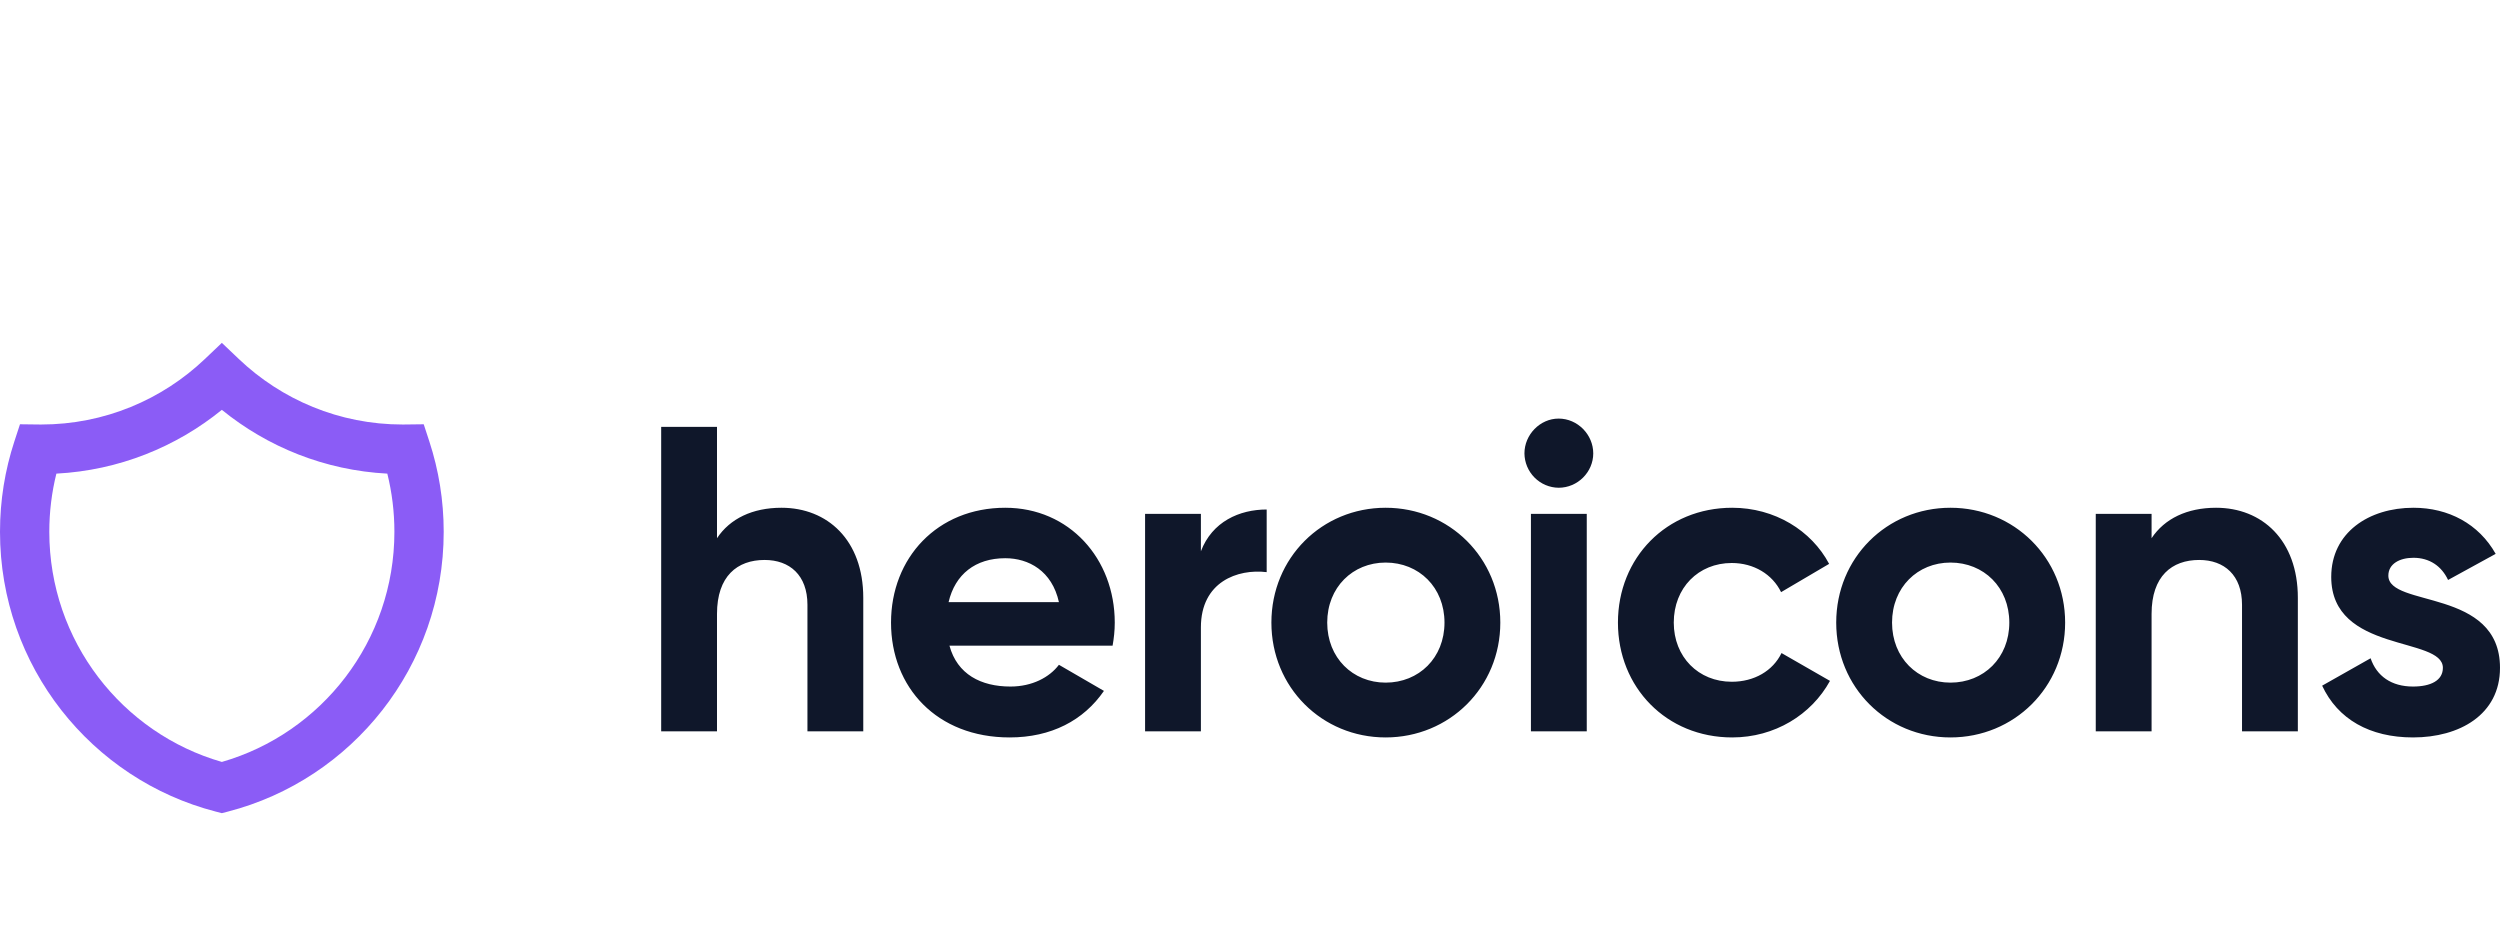
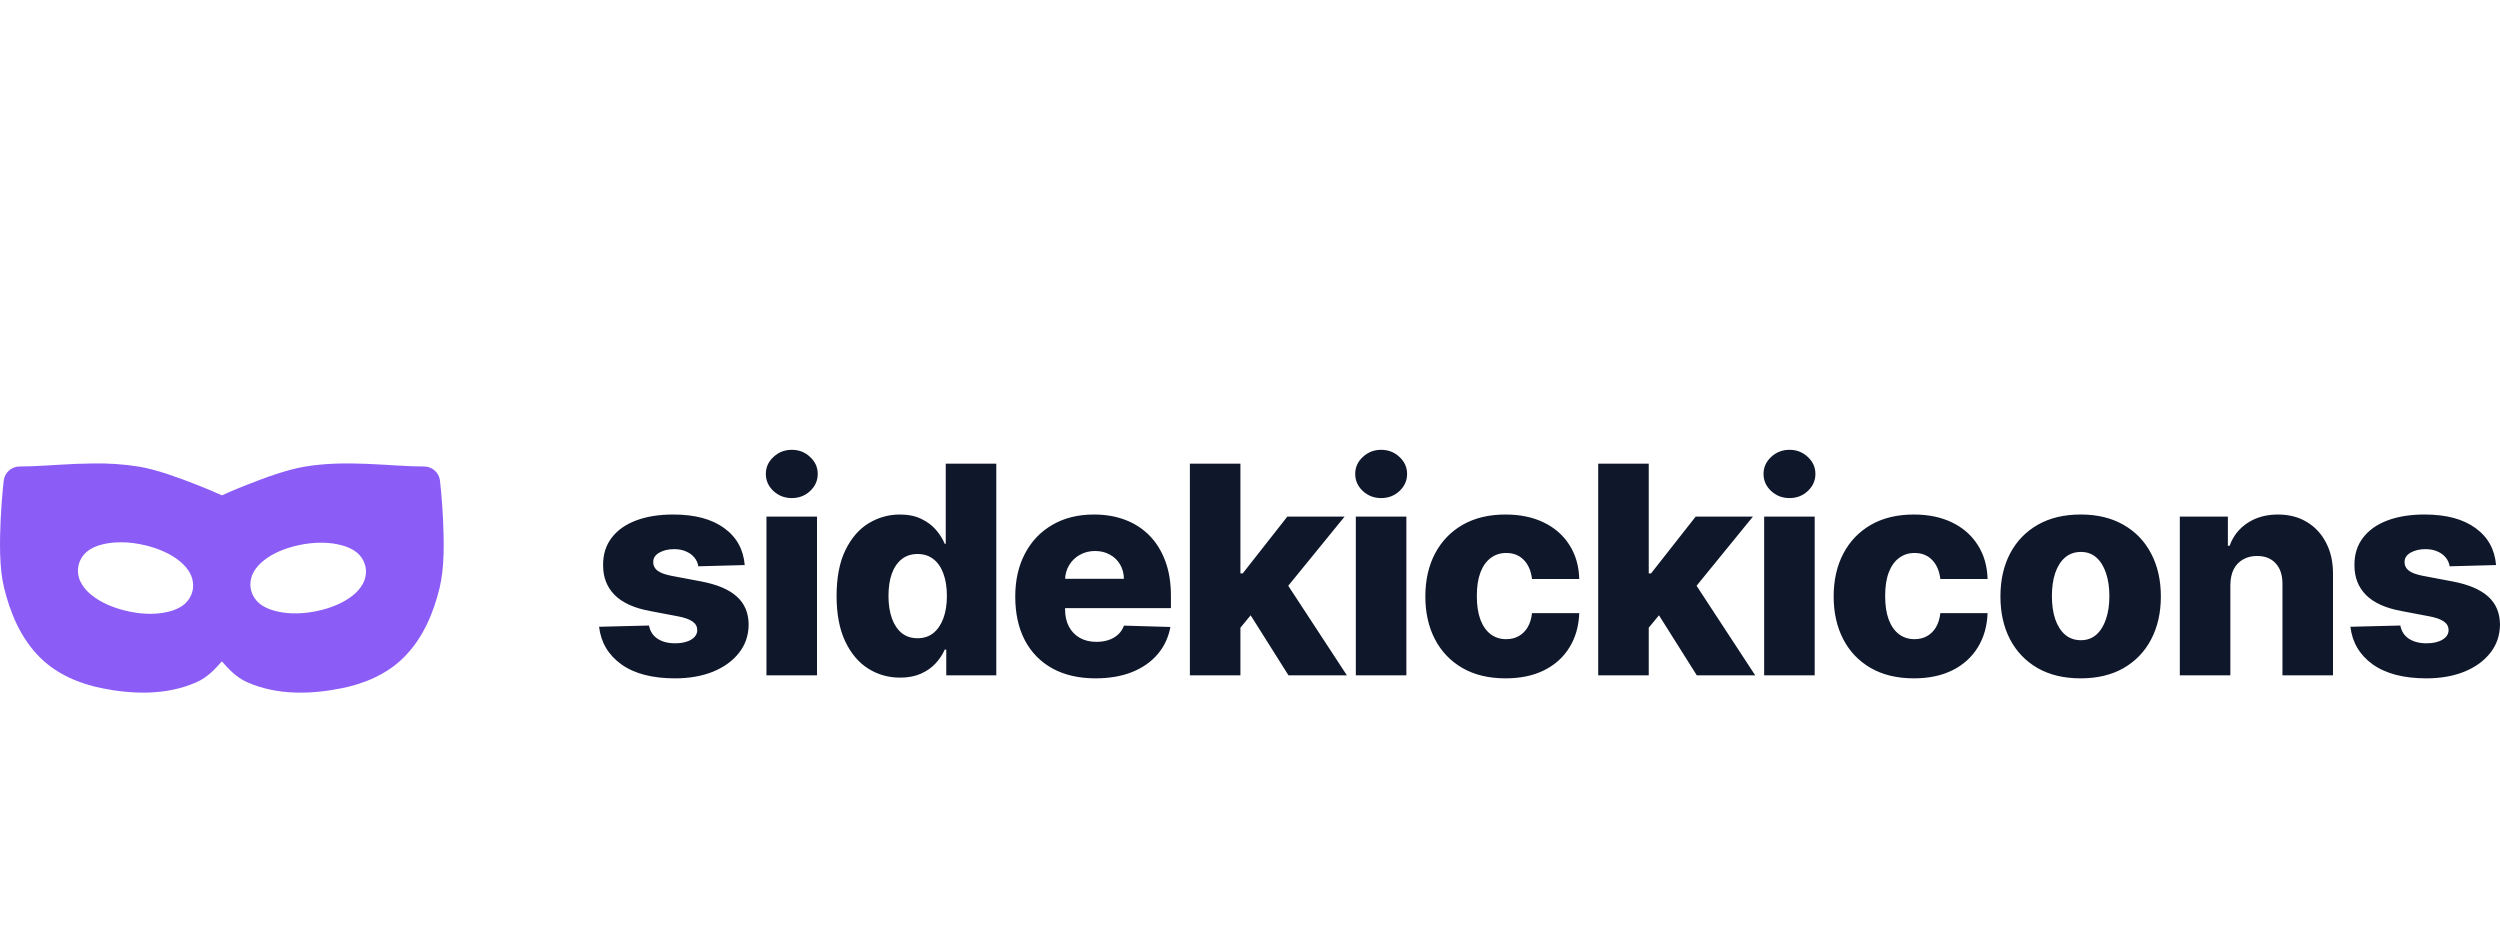
<svg xmlns="http://www.w3.org/2000/svg" width="350" height="130" viewBox="0 0 350 130" fill="none">
-   <path fill-rule="evenodd" clip-rule="evenodd" d="M31.059 48L33.432 50.257C39.413 55.947 47.481 59.432 56.366 59.432C56.508 59.432 56.649 59.431 56.79 59.429L59.321 59.398L60.111 61.813C61.414 65.794 62.118 70.045 62.118 74.453C62.118 93.302 49.283 109.131 31.919 113.62L31.059 113.843L30.199 113.62C12.834 109.131 0 93.302 0 74.453C0 70.045 0.704 65.794 2.007 61.813L2.797 59.398L5.328 59.429C5.469 59.431 5.61 59.432 5.752 59.432C14.637 59.432 22.705 55.947 28.686 50.257L31.059 48ZM7.893 66.308C7.246 68.913 6.902 71.641 6.902 74.453C6.902 89.749 17.109 102.659 31.059 106.671C45.009 102.659 55.216 89.749 55.216 74.453C55.216 71.641 54.872 68.913 54.224 66.308C45.471 65.847 37.454 62.575 31.059 57.378C24.664 62.575 16.647 65.847 7.893 66.308Z" fill="#8B5CF6" />
-   <path d="M109.407 71.086C105.348 71.086 102.198 72.609 100.38 75.349V59.759H92.565V102.389H100.38V85.946C100.38 80.647 103.228 78.394 107.045 78.394C110.558 78.394 113.042 80.525 113.042 84.667V102.389H120.858V83.692C120.858 75.593 115.829 71.086 109.407 71.086ZM132.923 90.391H155.763C155.945 89.356 156.066 88.321 156.066 87.164C156.066 78.211 149.704 71.086 140.738 71.086C131.226 71.086 124.744 78.09 124.744 87.164C124.744 96.238 131.166 103.241 141.344 103.241C147.16 103.241 151.704 100.866 154.551 96.725L148.25 93.071C146.918 94.837 144.494 96.116 141.465 96.116C137.345 96.116 134.013 94.411 132.923 90.391V90.391ZM132.801 84.301C133.71 80.404 136.558 78.15 140.738 78.15C144.01 78.15 147.281 79.916 148.25 84.301H132.801ZM168.126 77.176V71.939H160.311V102.389H168.126V87.834C168.126 81.439 173.276 79.612 177.335 80.099V71.33C173.518 71.33 169.702 73.035 168.126 77.176ZM193.989 103.241C202.895 103.241 210.044 96.238 210.044 87.164C210.044 78.09 202.895 71.086 193.989 71.086C185.083 71.086 177.995 78.09 177.995 87.164C177.995 96.238 185.083 103.241 193.989 103.241ZM193.989 95.568C189.385 95.568 185.81 92.097 185.81 87.164C185.81 82.231 189.385 78.759 193.989 78.759C198.654 78.759 202.229 82.231 202.229 87.164C202.229 92.097 198.654 95.568 193.989 95.568ZM218.208 68.285C220.873 68.285 223.055 66.092 223.055 63.474C223.055 60.855 220.873 58.602 218.208 58.602C215.603 58.602 213.422 60.855 213.422 63.474C213.435 64.746 213.943 65.962 214.838 66.861C215.733 67.761 216.942 68.272 218.208 68.285V68.285ZM214.33 102.389H222.146V71.939H214.33V102.389ZM242.506 103.241C248.444 103.241 253.593 100.074 256.198 95.324L249.413 91.427C248.201 93.924 245.596 95.446 242.446 95.446C237.781 95.446 234.327 91.975 234.327 87.164C234.327 82.292 237.781 78.82 242.446 78.82C245.536 78.82 248.141 80.404 249.352 82.901L256.077 78.942C253.593 74.253 248.444 71.086 242.506 71.086C233.298 71.086 226.512 78.09 226.512 87.164C226.512 96.238 233.298 103.241 242.506 103.241ZM273.065 103.241C281.97 103.241 289.119 96.238 289.119 87.164C289.119 78.09 281.97 71.086 273.065 71.086C264.159 71.086 257.07 78.09 257.07 87.164C257.07 96.238 264.159 103.241 273.065 103.241ZM273.065 95.568C268.46 95.568 264.886 92.097 264.886 87.164C264.886 82.231 268.46 78.759 273.065 78.759C277.73 78.759 281.304 82.231 281.304 87.164C281.304 92.097 277.73 95.568 273.065 95.568ZM310.248 71.086C306.189 71.086 303.039 72.609 301.221 75.349V71.939H293.406V102.389H301.221V85.946C301.221 80.647 304.068 78.394 307.885 78.394C311.399 78.394 313.883 80.525 313.883 84.667V102.389H321.698V83.692C321.698 75.593 316.67 71.086 310.248 71.086ZM334.369 80.586C334.369 78.942 335.944 78.09 337.883 78.09C340.125 78.09 341.821 79.247 342.73 81.195L349.394 77.541C347.031 73.339 342.79 71.086 337.883 71.086C331.643 71.086 326.372 74.557 326.372 80.769C326.372 91.487 342.003 89.052 342.003 93.497C342.003 95.263 340.306 96.116 337.823 96.116C334.793 96.116 332.733 94.654 331.885 92.157L325.1 95.994C327.281 100.683 331.764 103.241 337.823 103.241C344.305 103.241 350 100.074 350 93.497C350 82.292 334.369 85.093 334.369 80.586V80.586Z" fill="#0F172A" />
+   <path d="m 12.845,64.886 c -0.73,0.006 -1.461,0.027 -2.176,0.057 -2.868,0.119 -5.584,0.367 -7.93,0.367 a 2.236,2.236 0 0 0 -2.218,1.979 c 0,0 -0.289,2.468 -0.432,5.524 -0.14,3.059 -0.197,6.642 0.477,9.45 0.829,3.437 2.298,7.095 5.08,9.829 2.397,2.361 5.551,3.637 8.577,4.251 4.171,0.844 8.976,1.067 13.266,-0.823 1.607,-0.707 2.638,-1.881 3.571,-2.927 0.933,1.043 1.968,2.221 3.568,2.927 4.293,1.89 9.098,1.669 13.269,0.823 3.026,-0.614 6.18,-1.89 8.577,-4.251 2.781,-2.737 4.251,-6.391 5.08,-9.829 0.674,-2.808 0.617,-6.391 0.477,-9.45 -0.143,-3.056 -0.432,-5.524 -0.432,-5.524 a 2.236,2.236 0 0 0 -2.218,-1.979 c -4.689,0 -10.866,-0.987 -16.774,0.03 -2.45,0.417 -5.44,1.511 -7.959,2.504 -2.003,0.787 -2.99,1.24 -3.586,1.505 -0.596,-0.265 -1.58,-0.718 -3.586,-1.508 -2.519,-0.99 -5.509,-2.081 -7.959,-2.504 a 36.971,36.971 0 0 0 -6.666,-0.453 z m 4.102,11.03 c 1.103,0.003 2.272,0.149 3.464,0.444 1.908,0.468 3.542,1.21 4.773,2.224 0.617,0.507 1.148,1.085 1.502,1.833 0.358,0.748 0.495,1.75 0.17,2.65 -0.65,1.798 -2.334,2.436 -3.947,2.713 -1.613,0.277 -3.458,0.179 -5.369,-0.292 -1.908,-0.468 -3.544,-1.21 -4.776,-2.224 A 5.369,5.369 0 0 1 11.262,81.431 3.53,3.53 0 0 1 11.095,78.781 c 0.65,-1.798 2.334,-2.436 3.947,-2.713 0.605,-0.104 1.243,-0.152 1.905,-0.149 z m 27.703,0.066 c 0.9,-0.021 1.765,0.045 2.564,0.209 1.607,0.328 3.273,1.008 3.869,2.823 0.298,0.909 0.134,1.908 -0.244,2.644 -0.379,0.736 -0.924,1.3 -1.556,1.789 -1.261,0.978 -2.915,1.669 -4.838,2.084 -1.92,0.411 -3.771,0.453 -5.372,0.128 -1.604,-0.328 -3.27,-1.008 -3.866,-2.823 -0.298,-0.909 -0.134,-1.908 0.244,-2.644 0.379,-0.736 0.93,-1.3 1.559,-1.789 1.261,-0.978 2.91,-1.669 4.832,-2.084 0.963,-0.206 1.905,-0.316 2.808,-0.337 z" fill="#8B5CF6" />
+   <path d="m 104.26,79.109 -6.498,0.174 q -0.101,-0.695 -0.55,-1.23 -0.449,-0.55 -1.172,-0.854 -0.709,-0.318 -1.65,-0.318 -1.23,0 -2.098,0.492 -0.854,0.492 -0.839,1.331 -0.014,0.651 0.521,1.129 0.55,0.478 1.954,0.767 l 4.283,0.81 q 3.328,0.637 4.949,2.113 1.635,1.476 1.65,3.907 -0.014,2.286 -1.36,3.98 -1.331,1.693 -3.647,2.634 -2.315,0.926 -5.296,0.926 -4.761,0 -7.511,-1.954 -2.735,-1.968 -3.126,-5.268 l 6.99,-0.174 q 0.232,1.216 1.201,1.852 0.97,0.637 2.475,0.637 1.36,0 2.214,-0.506 0.854,-0.506 0.868,-1.346 -0.014,-0.753 -0.666,-1.201 -0.651,-0.463 -2.04,-0.724 l -3.878,-0.738 q -3.343,-0.608 -4.978,-2.243 -1.635,-1.65 -1.621,-4.197 -0.014,-2.229 1.187,-3.806 1.201,-1.592 3.415,-2.431 2.214,-0.839 5.224,-0.839 4.515,0 7.12,1.896 2.605,1.881 2.88,5.181 z m 3.045,15.441 V 72.322 h 7.076 v 22.228 z m 3.545,-24.818 q -1.491,0 -2.561,-0.984 -1.071,-0.999 -1.071,-2.402 0,-1.389 1.071,-2.373 1.071,-0.999 2.561,-0.999 1.505,0 2.561,0.999 1.071,0.984 1.071,2.373 0,1.404 -1.071,2.402 -1.056,0.984 -2.561,0.984 z m 15.158,25.136 q -2.46,0 -4.472,-1.273 -2.011,-1.273 -3.213,-3.82 -1.201,-2.547 -1.201,-6.324 0,-3.922 1.245,-6.454 1.245,-2.532 3.256,-3.748 2.026,-1.216 4.356,-1.216 1.751,0 2.996,0.608 1.245,0.593 2.055,1.534 0.81,0.941 1.23,1.954 h 0.145 V 64.913 h 7.076 v 29.637 h -7.004 v -3.603 h -0.217 q -0.449,1.027 -1.273,1.925 -0.825,0.897 -2.069,1.447 -1.23,0.55 -2.909,0.55 z m 2.46,-5.514 q 1.288,0 2.2,-0.724 0.912,-0.738 1.404,-2.069 0.492,-1.331 0.492,-3.126 0,-1.823 -0.492,-3.14 -0.478,-1.317 -1.404,-2.026 -0.912,-0.709 -2.2,-0.709 -1.317,0 -2.229,0.724 -0.912,0.724 -1.389,2.04 -0.463,1.317 -0.463,3.111 0,1.794 0.478,3.126 0.478,1.331 1.375,2.069 0.912,0.724 2.229,0.724 z m 24.911,5.615 q -3.488,0 -6.02,-1.375 -2.518,-1.389 -3.878,-3.951 -1.346,-2.576 -1.346,-6.121 0,-3.444 1.36,-6.02 1.36,-2.59 3.835,-4.023 2.475,-1.447 5.832,-1.447 2.373,0 4.341,0.738 1.968,0.738 3.401,2.185 1.433,1.447 2.229,3.574 0.796,2.113 0.796,4.848 v 1.765 h -19.319 v -4.11 h 12.735 q -0.015,-1.129 -0.535,-2.011 -0.521,-0.883 -1.433,-1.375 -0.897,-0.506 -2.069,-0.506 -1.187,0 -2.127,0.535 -0.941,0.521 -1.491,1.433 -0.55,0.897 -0.579,2.04 v 4.182 q 0,1.36 0.535,2.388 0.535,1.013 1.519,1.577 0.984,0.564 2.344,0.564 0.941,0 1.708,-0.26 0.767,-0.26 1.317,-0.767 0.55,-0.506 0.825,-1.245 l 6.498,0.188 q -0.405,2.185 -1.78,3.806 -1.36,1.606 -3.574,2.504 -2.214,0.883 -5.123,0.883 z m 19.586,-6.252 0.029,-8.437 h 0.984 l 6.252,-7.959 h 8.017 l -9.291,11.403 h -1.867 z m -6.382,5.832 V 64.913 h 7.076 v 29.637 z m 13.806,0 -5.817,-9.233 4.66,-5.022 9.334,14.254 z m 9.427,0 V 72.322 h 7.076 v 22.228 z m 3.545,-24.818 q -1.491,0 -2.561,-0.984 -1.071,-0.999 -1.071,-2.402 0,-1.389 1.071,-2.373 1.071,-0.999 2.561,-0.999 1.505,0 2.561,0.999 1.071,0.984 1.071,2.373 0,1.404 -1.071,2.402 -1.056,0.984 -2.561,0.984 z m 17.415,25.238 q -3.517,0 -6.034,-1.447 -2.504,-1.447 -3.849,-4.023 -1.346,-2.59 -1.346,-5.991 0,-3.415 1.346,-5.991 1.36,-2.59 3.864,-4.037 2.518,-1.447 6.006,-1.447 3.082,0 5.369,1.114 2.301,1.114 3.589,3.155 1.302,2.026 1.375,4.761 h -6.613 q -0.203,-1.708 -1.158,-2.677 -0.941,-0.97 -2.46,-0.97 -1.23,0 -2.156,0.695 -0.926,0.68 -1.447,2.026 -0.506,1.331 -0.506,3.299 0,1.968 0.506,3.328 0.521,1.346 1.447,2.04 0.926,0.68 2.156,0.68 0.984,0 1.737,-0.42 0.767,-0.42 1.259,-1.23 0.492,-0.825 0.622,-1.997 h 6.613 q -0.101,2.75 -1.375,4.804 -1.259,2.055 -3.545,3.198 -2.272,1.129 -5.398,1.129 z m 19.354,-6.252 0.029,-8.437 h 0.984 l 6.252,-7.959 h 8.017 l -9.291,11.403 h -1.867 z m -6.382,5.832 V 64.913 h 7.076 v 29.637 z m 13.806,0 -5.817,-9.233 4.66,-5.022 9.334,14.254 z m 9.427,0 V 72.322 h 7.076 v 22.228 z m 3.545,-24.818 q -1.491,0 -2.561,-0.984 -1.071,-0.999 -1.071,-2.402 0,-1.389 1.071,-2.373 1.071,-0.999 2.561,-0.999 1.505,0 2.561,0.999 1.071,0.984 1.071,2.373 0,1.404 -1.071,2.402 -1.056,0.984 -2.561,0.984 z m 17.415,25.238 q -3.517,0 -6.034,-1.447 -2.504,-1.447 -3.849,-4.023 -1.346,-2.59 -1.346,-5.991 0,-3.415 1.346,-5.991 1.36,-2.59 3.864,-4.037 2.518,-1.447 6.006,-1.447 3.082,0 5.369,1.114 2.301,1.114 3.589,3.155 1.302,2.026 1.375,4.761 h -6.613 q -0.203,-1.708 -1.158,-2.677 -0.941,-0.97 -2.46,-0.97 -1.23,0 -2.156,0.695 -0.926,0.68 -1.447,2.026 -0.506,1.331 -0.506,3.299 0,1.968 0.506,3.328 0.521,1.346 1.447,2.04 0.926,0.68 2.156,0.68 0.984,0 1.737,-0.42 0.767,-0.42 1.259,-1.23 0.492,-0.825 0.622,-1.997 h 6.613 q -0.101,2.75 -1.375,4.804 -1.259,2.055 -3.545,3.198 -2.272,1.129 -5.398,1.129 z m 23.349,0 q -3.502,0 -6.02,-1.433 -2.504,-1.447 -3.864,-4.023 -1.346,-2.59 -1.346,-6.006 0,-3.43 1.346,-6.006 1.36,-2.59 3.864,-4.023 2.518,-1.447 6.02,-1.447 3.502,0 6.006,1.447 2.518,1.433 3.864,4.023 1.36,2.576 1.36,6.006 0,3.415 -1.36,6.006 -1.346,2.576 -3.864,4.023 -2.504,1.433 -6.006,1.433 z m 0.043,-5.34 q 1.273,0 2.156,-0.781 0.883,-0.781 1.346,-2.171 0.478,-1.389 0.478,-3.213 0,-1.852 -0.478,-3.242 -0.463,-1.389 -1.346,-2.171 -0.883,-0.781 -2.156,-0.781 -1.317,0 -2.229,0.781 -0.897,0.781 -1.375,2.171 -0.463,1.389 -0.463,3.242 0,1.823 0.463,3.213 0.478,1.389 1.375,2.171 0.912,0.781 2.229,0.781 z m 20.917,-7.757 v 12.677 h -7.076 V 72.322 h 6.729 v 4.081 h 0.246 q 0.738,-2.04 2.518,-3.198 1.78,-1.172 4.24,-1.172 2.344,0 4.066,1.056 1.737,1.042 2.692,2.923 0.97,1.867 0.955,4.37 v 14.167 h -7.076 V 81.772 q 0.015,-1.852 -0.941,-2.894 -0.941,-1.042 -2.619,-1.042 -1.114,0 -1.968,0.492 -0.839,0.478 -1.302,1.375 -0.449,0.897 -0.463,2.171 z m 37.197,-2.764 -6.498,0.174 q -0.101,-0.695 -0.55,-1.23 -0.449,-0.55 -1.172,-0.854 -0.709,-0.318 -1.65,-0.318 -1.23,0 -2.098,0.492 -0.854,0.492 -0.839,1.331 -0.015,0.651 0.521,1.129 0.55,0.478 1.954,0.767 l 4.283,0.81 q 3.328,0.637 4.949,2.113 1.635,1.476 1.65,3.907 -0.015,2.286 -1.36,3.98 -1.331,1.693 -3.647,2.634 -2.315,0.926 -5.296,0.926 -4.761,0 -7.511,-1.954 -2.735,-1.968 -3.126,-5.268 l 6.99,-0.174 q 0.232,1.216 1.201,1.852 0.97,0.637 2.475,0.637 1.36,0 2.214,-0.506 0.854,-0.506 0.868,-1.346 -0.015,-0.753 -0.666,-1.201 -0.651,-0.463 -2.04,-0.724 l -3.878,-0.738 q -3.343,-0.608 -4.978,-2.243 -1.635,-1.65 -1.621,-4.197 -0.015,-2.229 1.187,-3.806 1.201,-1.592 3.415,-2.431 2.214,-0.839 5.224,-0.839 4.515,0 7.12,1.896 2.605,1.881 2.88,5.181 z" fill="#0F172A" aria-label="sidekickicons" />
</svg>
